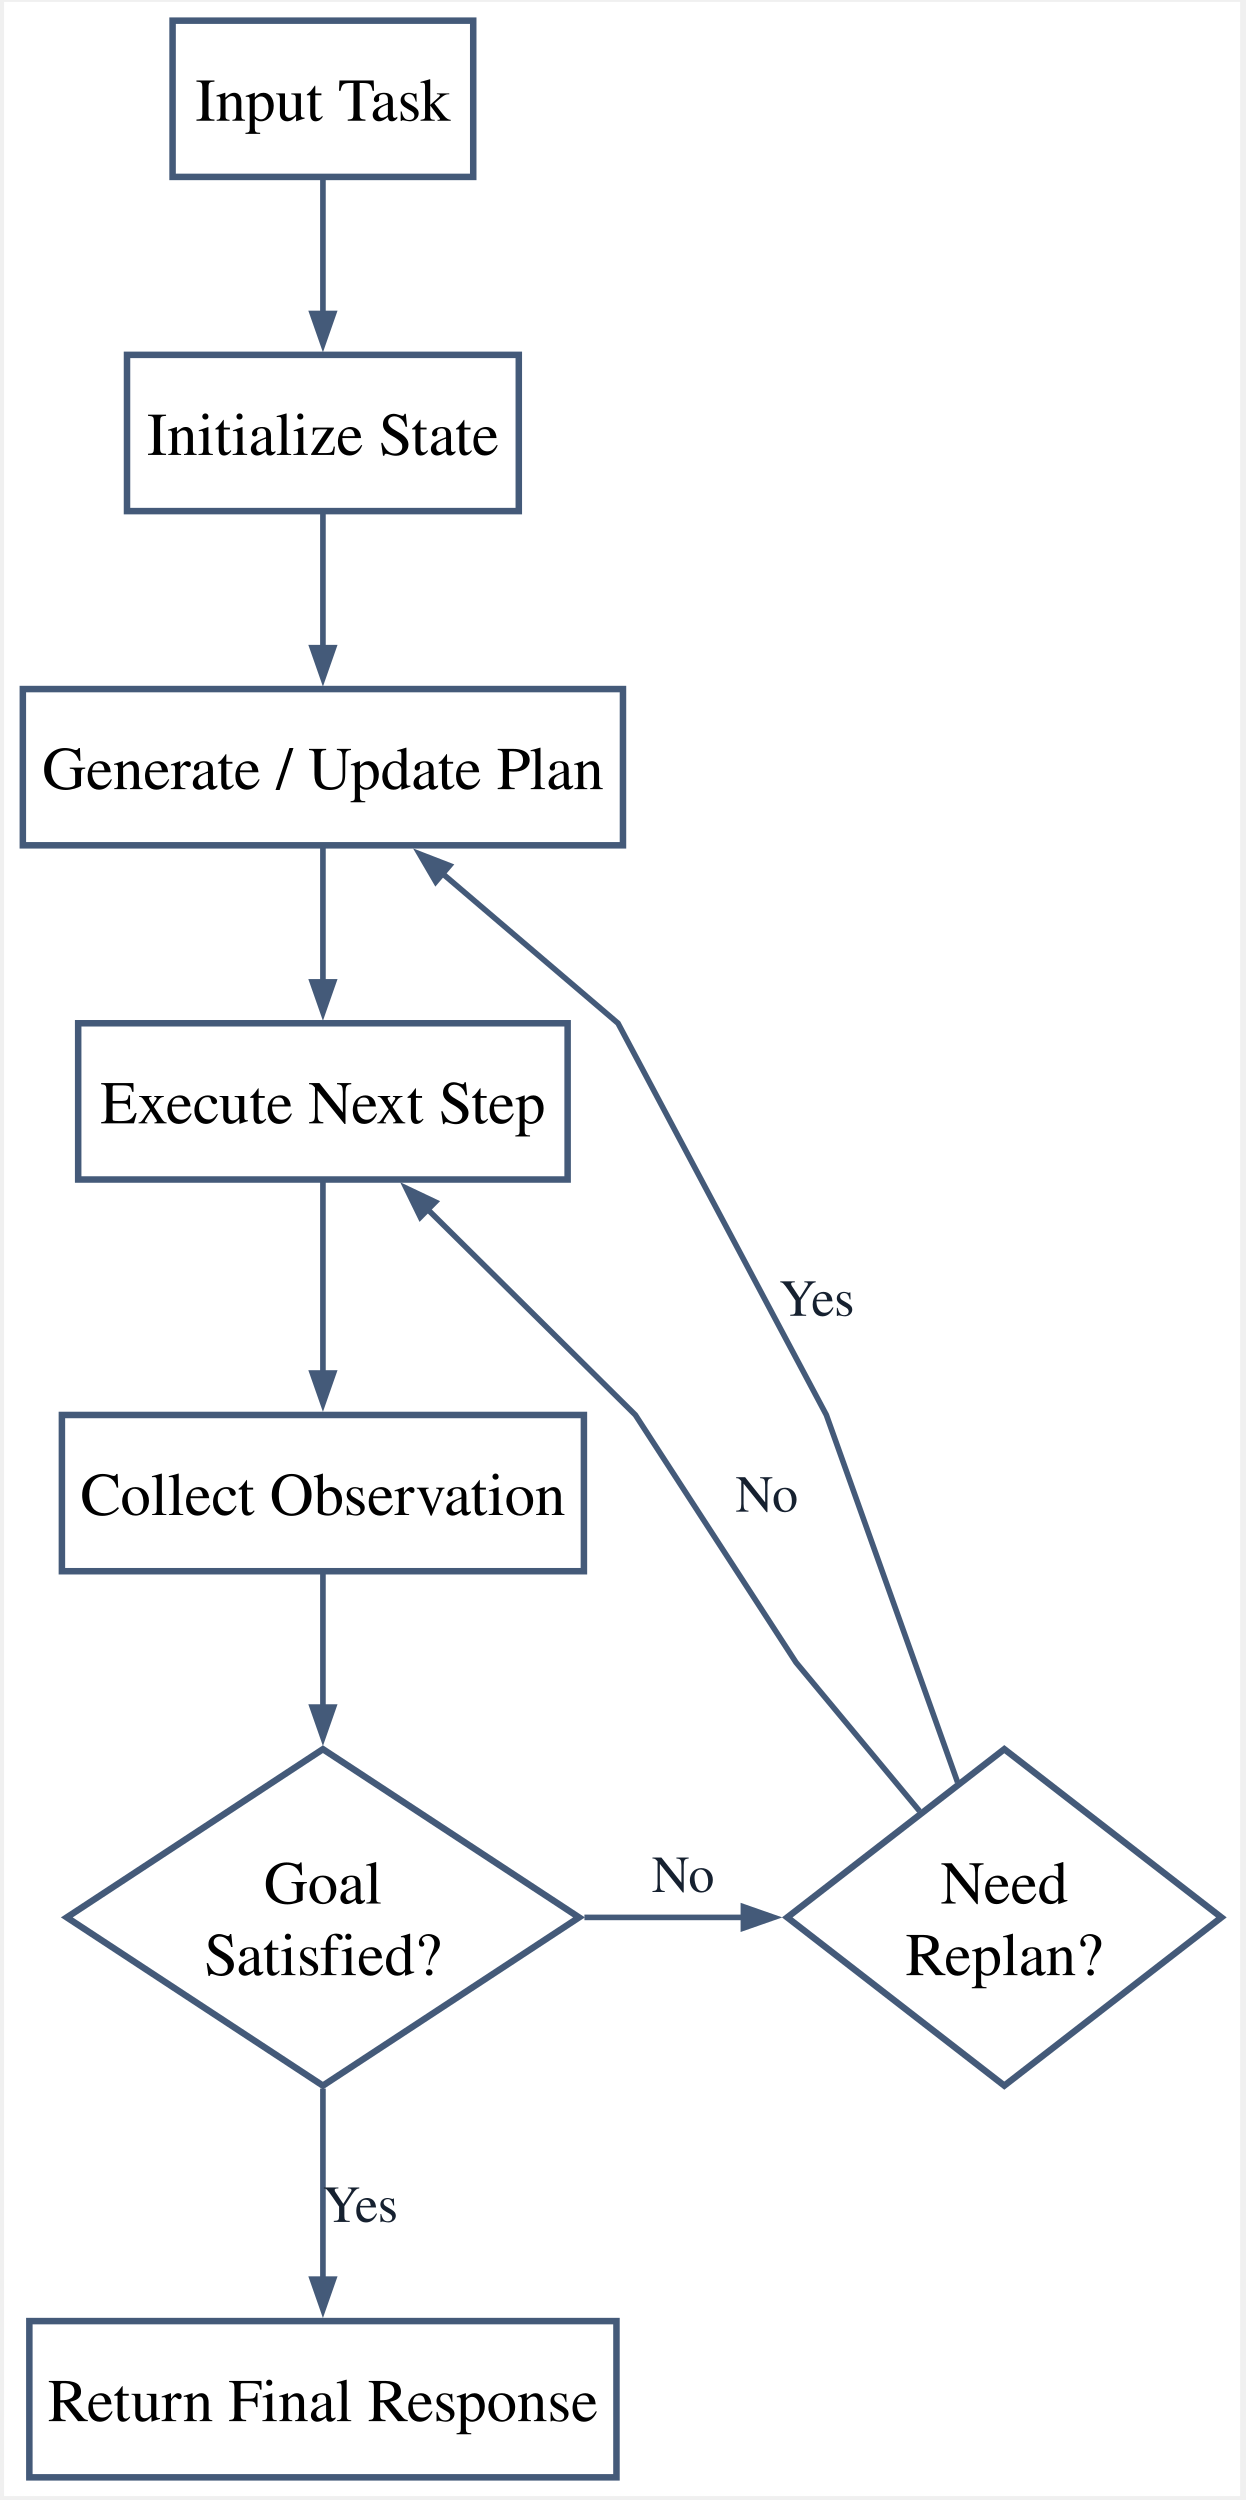
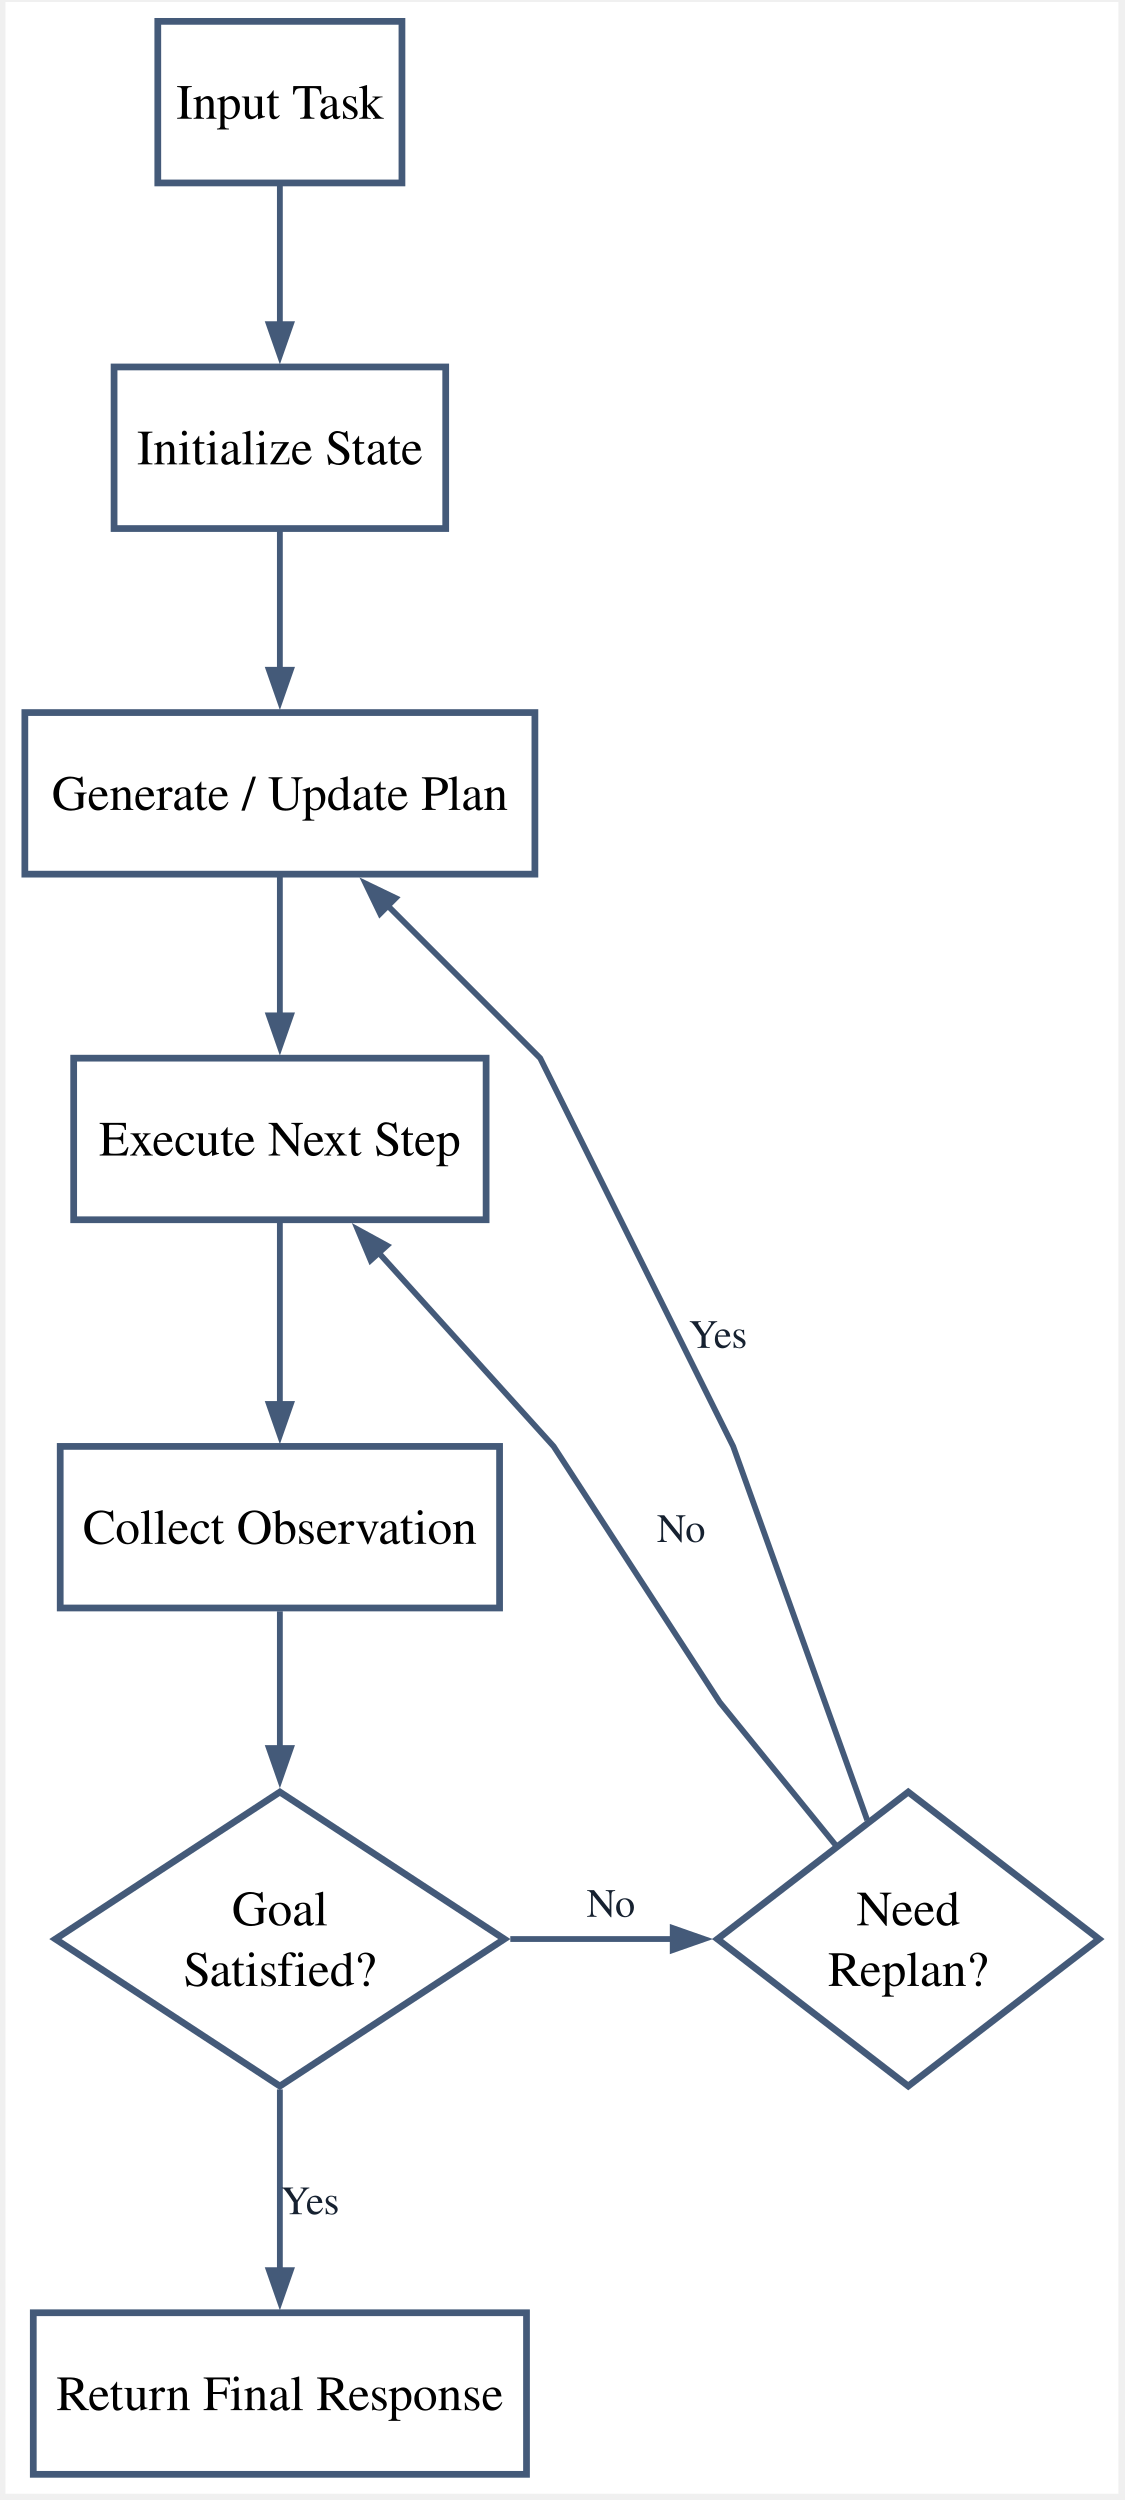
- <svg xmlns="http://www.w3.org/2000/svg" width="288pt" height="578pt" viewBox="1.00 1.00 286.00 576.00">
-   <g id="graph0" class="graph" transform="scale(1 1) rotate(0) translate(5.76 571.78)">
-     <polygon fill="#ffffff" stroke="none" points="-4.32,4.32 -4.32,-570.34 280.46,-570.34 280.46,4.32 -4.32,4.32" />
+ <svg xmlns="http://www.w3.org/2000/svg" width="251pt" height="558pt" viewBox="1.00 1.00 249.00 557.00">
+   <g id="graph0" class="graph" transform="scale(1 1) rotate(0) translate(5.76 552.28)">
+     <polygon fill="#ffffff" stroke="none" points="-4.32,4.32 -4.32,-550.84 243.65,-550.84 243.65,4.32 -4.32,4.32" />
    <g id="node1" class="node">
-       <polygon fill="#ffffff" stroke="#445a79" stroke-width="1.5" points="103.77,-566.02 34.5,-566.02 34.5,-530.02 103.77,-530.02 103.77,-566.02" />
-       <text xml:space="preserve" text-anchor="middle" x="69.14" y="-542.97" font-family="Times,serif" font-size="14.00">Input Task</text>
+       <polygon fill="#ffffff" stroke="#445a79" stroke-width="1.5" points="84.02,-546.52 29.62,-546.52 29.62,-510.52 84.02,-510.52 84.02,-546.52" />
+       <text xml:space="preserve" text-anchor="middle" x="56.82" y="-524.82" font-family="Times,serif" font-size="11.00">Input Task</text>
    </g>
    <g id="node2" class="node">
-       <polygon fill="#ffffff" stroke="#445a79" stroke-width="1.5" points="114.27,-489.02 24,-489.02 24,-453.02 114.27,-453.02 114.27,-489.02" />
-       <text xml:space="preserve" text-anchor="middle" x="69.14" y="-465.97" font-family="Times,serif" font-size="14.00">Initialize State</text>
+       <polygon fill="#ffffff" stroke="#445a79" stroke-width="1.5" points="93.77,-469.52 19.88,-469.52 19.88,-433.52 93.77,-433.52 93.77,-469.52" />
+       <text xml:space="preserve" text-anchor="middle" x="56.82" y="-447.82" font-family="Times,serif" font-size="11.00">Initialize State</text>
    </g>
    <g id="edge1" class="edge">
-       <path fill="none" stroke="#445a79" stroke-width="1.3" d="M69.14,-529.62C69.14,-520.32 69.14,-508.67 69.14,-498.29" />
-       <polygon fill="#445a79" stroke="#445a79" stroke-width="1.3" points="71.59,-498.55 69.14,-491.55 66.69,-498.55 71.59,-498.55" />
+       <path fill="none" stroke="#445a79" stroke-width="1.3" d="M56.82,-510.12C56.82,-500.82 56.82,-489.17 56.82,-478.79" />
+       <polygon fill="#445a79" stroke="#445a79" stroke-width="1.3" points="59.27,-479.05 56.82,-472.05 54.37,-479.05 59.27,-479.05" />
    </g>
    <g id="node3" class="node">
-       <polygon fill="#ffffff" stroke="#445a79" stroke-width="1.5" points="138.27,-412.02 0,-412.02 0,-376.02 138.27,-376.02 138.27,-412.02" />
-       <text xml:space="preserve" text-anchor="middle" x="69.14" y="-388.97" font-family="Times,serif" font-size="14.00">Generate / Update Plan</text>
+       <polygon fill="#ffffff" stroke="#445a79" stroke-width="1.5" points="113.64,-392.52 0,-392.52 0,-356.52 113.64,-356.52 113.64,-392.52" />
+       <text xml:space="preserve" text-anchor="middle" x="56.82" y="-370.82" font-family="Times,serif" font-size="11.00">Generate / Update Plan</text>
    </g>
    <g id="edge2" class="edge">
-       <path fill="none" stroke="#445a79" stroke-width="1.3" d="M69.14,-452.62C69.14,-443.32 69.14,-431.67 69.14,-421.29" />
-       <polygon fill="#445a79" stroke="#445a79" stroke-width="1.3" points="71.59,-421.55 69.14,-414.55 66.69,-421.55 71.59,-421.55" />
+       <path fill="none" stroke="#445a79" stroke-width="1.3" d="M56.82,-433.12C56.82,-423.82 56.82,-412.17 56.82,-401.79" />
+       <polygon fill="#445a79" stroke="#445a79" stroke-width="1.3" points="59.27,-402.05 56.82,-395.05 54.37,-402.05 59.27,-402.05" />
    </g>
    <g id="node4" class="node">
-       <polygon fill="#ffffff" stroke="#445a79" stroke-width="1.5" points="125.52,-335.02 12.75,-335.02 12.75,-299.02 125.52,-299.02 125.52,-335.02" />
-       <text xml:space="preserve" text-anchor="middle" x="69.14" y="-311.97" font-family="Times,serif" font-size="14.00">Execute Next Step</text>
+       <polygon fill="#ffffff" stroke="#445a79" stroke-width="1.5" points="102.77,-315.52 10.88,-315.52 10.88,-279.52 102.77,-279.52 102.77,-315.52" />
+       <text xml:space="preserve" text-anchor="middle" x="56.82" y="-293.82" font-family="Times,serif" font-size="11.00">Execute Next Step</text>
    </g>
    <g id="edge3" class="edge">
-       <path fill="none" stroke="#445a79" stroke-width="1.3" d="M69.14,-375.62C69.14,-366.32 69.14,-354.67 69.14,-344.29" />
-       <polygon fill="#445a79" stroke="#445a79" stroke-width="1.3" points="71.59,-344.55 69.14,-337.55 66.69,-344.55 71.59,-344.55" />
+       <path fill="none" stroke="#445a79" stroke-width="1.3" d="M56.82,-356.12C56.82,-346.82 56.82,-335.17 56.82,-324.79" />
+       <polygon fill="#445a79" stroke="#445a79" stroke-width="1.3" points="59.27,-325.05 56.82,-318.05 54.37,-325.05 59.27,-325.05" />
    </g>
    <g id="node5" class="node">
-       <polygon fill="#ffffff" stroke="#445a79" stroke-width="1.5" points="129.27,-244.77 9,-244.77 9,-208.77 129.27,-208.77 129.27,-244.77" />
-       <text xml:space="preserve" text-anchor="middle" x="69.14" y="-221.72" font-family="Times,serif" font-size="14.00">Collect Observation</text>
+       <polygon fill="#ffffff" stroke="#445a79" stroke-width="1.5" points="105.77,-229.02 7.88,-229.02 7.88,-193.02 105.77,-193.02 105.77,-229.02" />
+       <text xml:space="preserve" text-anchor="middle" x="56.82" y="-207.32" font-family="Times,serif" font-size="11.00">Collect Observation</text>
    </g>
    <g id="edge4" class="edge">
-       <path fill="none" stroke="#445a79" stroke-width="1.3" d="M69.14,-298.58C69.14,-285.98 69.14,-268.71 69.14,-254.38" />
-       <polygon fill="#445a79" stroke="#445a79" stroke-width="1.3" points="71.59,-254.44 69.14,-247.44 66.69,-254.44 71.59,-254.44" />
+       <path fill="none" stroke="#445a79" stroke-width="1.3" d="M56.82,-279.01C56.82,-267.23 56.82,-251.48 56.82,-238.21" />
+       <polygon fill="#445a79" stroke="#445a79" stroke-width="1.3" points="59.27,-238.47 56.82,-231.47 54.37,-238.47 59.27,-238.47" />
    </g>
    <g id="node6" class="node">
-       <polygon fill="#ffffff" stroke="#445a79" stroke-width="1.5" points="69.14,-167.77 10.13,-129.01 69.13,-90.25 128.15,-129.01 69.14,-167.77" />
-       <text xml:space="preserve" text-anchor="middle" x="69.14" y="-132.21" font-family="Times,serif" font-size="14.00">Goal</text>
-       <text xml:space="preserve" text-anchor="middle" x="69.14" y="-115.71" font-family="Times,serif" font-size="14.00">Satisfied?</text>
+       <polygon fill="#ffffff" stroke="#445a79" stroke-width="1.5" points="56.82,-152.02 6.81,-119.26 56.82,-86.5 106.83,-119.26 56.82,-152.02" />
+       <text xml:space="preserve" text-anchor="middle" x="56.82" y="-122.31" font-family="Times,serif" font-size="11.00">Goal</text>
+       <text xml:space="preserve" text-anchor="middle" x="56.82" y="-108.81" font-family="Times,serif" font-size="11.00">Satisfied?</text>
    </g>
    <g id="edge5" class="edge">
-       <path fill="none" stroke="#445a79" stroke-width="1.3" d="M69.14,-208.21C69.14,-199.43 69.14,-188.34 69.14,-177.3" />
-       <polygon fill="#445a79" stroke="#445a79" stroke-width="1.3" points="71.59,-177.47 69.14,-170.47 66.69,-177.47 71.59,-177.47" />
+       <path fill="none" stroke="#445a79" stroke-width="1.3" d="M56.82,-192.29C56.82,-183.5 56.82,-172.5 56.82,-161.76" />
+       <polygon fill="#445a79" stroke="#445a79" stroke-width="1.3" points="59.27,-161.82 56.82,-154.82 54.37,-161.82 59.27,-161.82" />
    </g>
    <g id="node7" class="node">
-       <polygon fill="#ffffff" stroke="#445a79" stroke-width="1.5" points="226.13,-167.77 176.12,-129.01 226.13,-90.25 276.14,-129.01 226.13,-167.77" />
-       <text xml:space="preserve" text-anchor="middle" x="226.13" y="-132.21" font-family="Times,serif" font-size="14.00">Need</text>
-       <text xml:space="preserve" text-anchor="middle" x="226.13" y="-115.71" font-family="Times,serif" font-size="14.00">Replan?</text>
+       <polygon fill="#ffffff" stroke="#445a79" stroke-width="1.5" points="196.82,-152.02 154.31,-119.26 196.82,-86.5 239.33,-119.26 196.82,-152.02" />
+       <text xml:space="preserve" text-anchor="middle" x="196.82" y="-122.31" font-family="Times,serif" font-size="11.00">Need</text>
+       <text xml:space="preserve" text-anchor="middle" x="196.82" y="-108.81" font-family="Times,serif" font-size="11.00">Replan?</text>
    </g>
    <g id="edge7" class="edge">
-       <path fill="none" stroke="#445a79" stroke-width="1.3" d="M129.39,-129.01C141.49,-129.01 154.21,-129.01 166.31,-129.01" />
-       <polygon fill="#445a79" stroke="#445a79" stroke-width="1.3" points="166.02,-131.46 173.02,-129.01 166.02,-126.56 166.02,-131.46" />
-       <text xml:space="preserve" text-anchor="middle" x="152.13" y="-134.86" font-family="Times,serif" font-size="12.00" fill="#162130">No</text>
+       <path fill="none" stroke="#445a79" stroke-width="1.3" d="M108.16,-119.26C119.97,-119.26 132.55,-119.26 144.41,-119.26" />
+       <polygon fill="#445a79" stroke="#445a79" stroke-width="1.3" points="144.35,-121.71 151.35,-119.26 144.35,-116.81 144.35,-121.71" />
+       <text xml:space="preserve" text-anchor="middle" x="130.57" y="-124.21" font-family="Times,serif" font-size="9.00" fill="#162130">No</text>
    </g>
    <g id="node8" class="node">
-       <polygon fill="#ffffff" stroke="#445a79" stroke-width="1.5" points="136.77,-36 1.5,-36 1.5,0 136.77,0 136.77,-36" />
-       <text xml:space="preserve" text-anchor="middle" x="69.14" y="-12.95" font-family="Times,serif" font-size="14.00">Return Final Response</text>
+       <polygon fill="#ffffff" stroke="#445a79" stroke-width="1.5" points="111.77,-36 1.88,-36 1.88,0 111.77,0 111.77,-36" />
+       <text xml:space="preserve" text-anchor="middle" x="56.82" y="-14.3" font-family="Times,serif" font-size="11.00">Return Final Response</text>
    </g>
    <g id="edge6" class="edge">
-       <path fill="none" stroke="#445a79" stroke-width="1.3" d="M69.14,-89.58C69.14,-74.93 69.14,-58.59 69.14,-45.32" />
-       <polygon fill="#445a79" stroke="#445a79" stroke-width="1.3" points="71.59,-45.66 69.14,-38.66 66.69,-45.66 71.59,-45.66" />
-       <text xml:space="preserve" text-anchor="middle" x="77.76" y="-58.85" font-family="Times,serif" font-size="12.00" fill="#162130">Yes</text>
+       <path fill="none" stroke="#445a79" stroke-width="1.3" d="M56.82,-85.76C56.82,-72.69 56.82,-57.82 56.82,-45.44" />
+       <polygon fill="#445a79" stroke="#445a79" stroke-width="1.3" points="59.27,-45.49 56.82,-38.49 54.37,-45.49 59.27,-45.49" />
+       <text xml:space="preserve" text-anchor="middle" x="63.57" y="-57.95" font-family="Times,serif" font-size="9.00" fill="#162130">Yes</text>
    </g>
    <g id="edge8" class="edge">
-       <path fill="none" stroke="#445a79" stroke-width="1.3" d="M215.36,-160.16C203.22,-194.16 185.13,-244.77 185.13,-244.77 185.13,-244.77 137.13,-335.02 137.13,-335.02 137.13,-335.02 115.54,-353.44 96.68,-369.52" />
-       <polygon fill="#445a79" stroke="#445a79" stroke-width="1.3" points="95.14,-367.62 91.4,-374.03 98.32,-371.35 95.14,-367.62" />
-       <text xml:space="preserve" text-anchor="middle" x="182.92" y="-267.62" font-family="Times,serif" font-size="12.00" fill="#162130">Yes</text>
+       <path fill="none" stroke="#445a79" stroke-width="1.3" d="M187.68,-145.76C176.15,-177.91 157.82,-229.02 157.82,-229.02 157.82,-229.02 114.82,-315.52 114.82,-315.52 114.82,-315.52 96.72,-333.62 80.74,-349.6" />
+       <polygon fill="#445a79" stroke="#445a79" stroke-width="1.3" points="79.15,-347.73 75.93,-354.41 82.61,-351.19 79.15,-347.73" />
+       <text xml:space="preserve" text-anchor="middle" x="154.44" y="-250.97" font-family="Times,serif" font-size="9.00" fill="#162130">Yes</text>
    </g>
    <g id="edge9" class="edge">
-       <path fill="none" stroke="#445a79" stroke-width="1.3" d="M206.61,-153.5C193.32,-169.49 178.13,-187.77 178.13,-187.77 178.13,-187.77 141.13,-244.77 141.13,-244.77 141.13,-244.77 114.13,-271.49 93.2,-292.21" />
-       <polygon fill="#445a79" stroke="#445a79" stroke-width="1.3" points="91.58,-290.36 88.33,-297.02 95.03,-293.84 91.58,-290.36" />
-       <text xml:space="preserve" text-anchor="middle" x="171.42" y="-222.49" font-family="Times,serif" font-size="12.00" fill="#162130">No</text>
+       <path fill="none" stroke="#445a79" stroke-width="1.3" d="M180.7,-140.12C168.86,-154.72 154.82,-172.02 154.82,-172.02 154.82,-172.02 117.82,-229.02 117.82,-229.02 117.82,-229.02 96.3,-252.84 78.82,-272.18" />
+       <polygon fill="#445a79" stroke="#445a79" stroke-width="1.3" points="77.04,-270.49 74.17,-277.33 80.68,-273.77 77.04,-270.49" />
+       <text xml:space="preserve" text-anchor="middle" x="146.23" y="-207.72" font-family="Times,serif" font-size="9.00" fill="#162130">No</text>
    </g>
  </g>
</svg>
